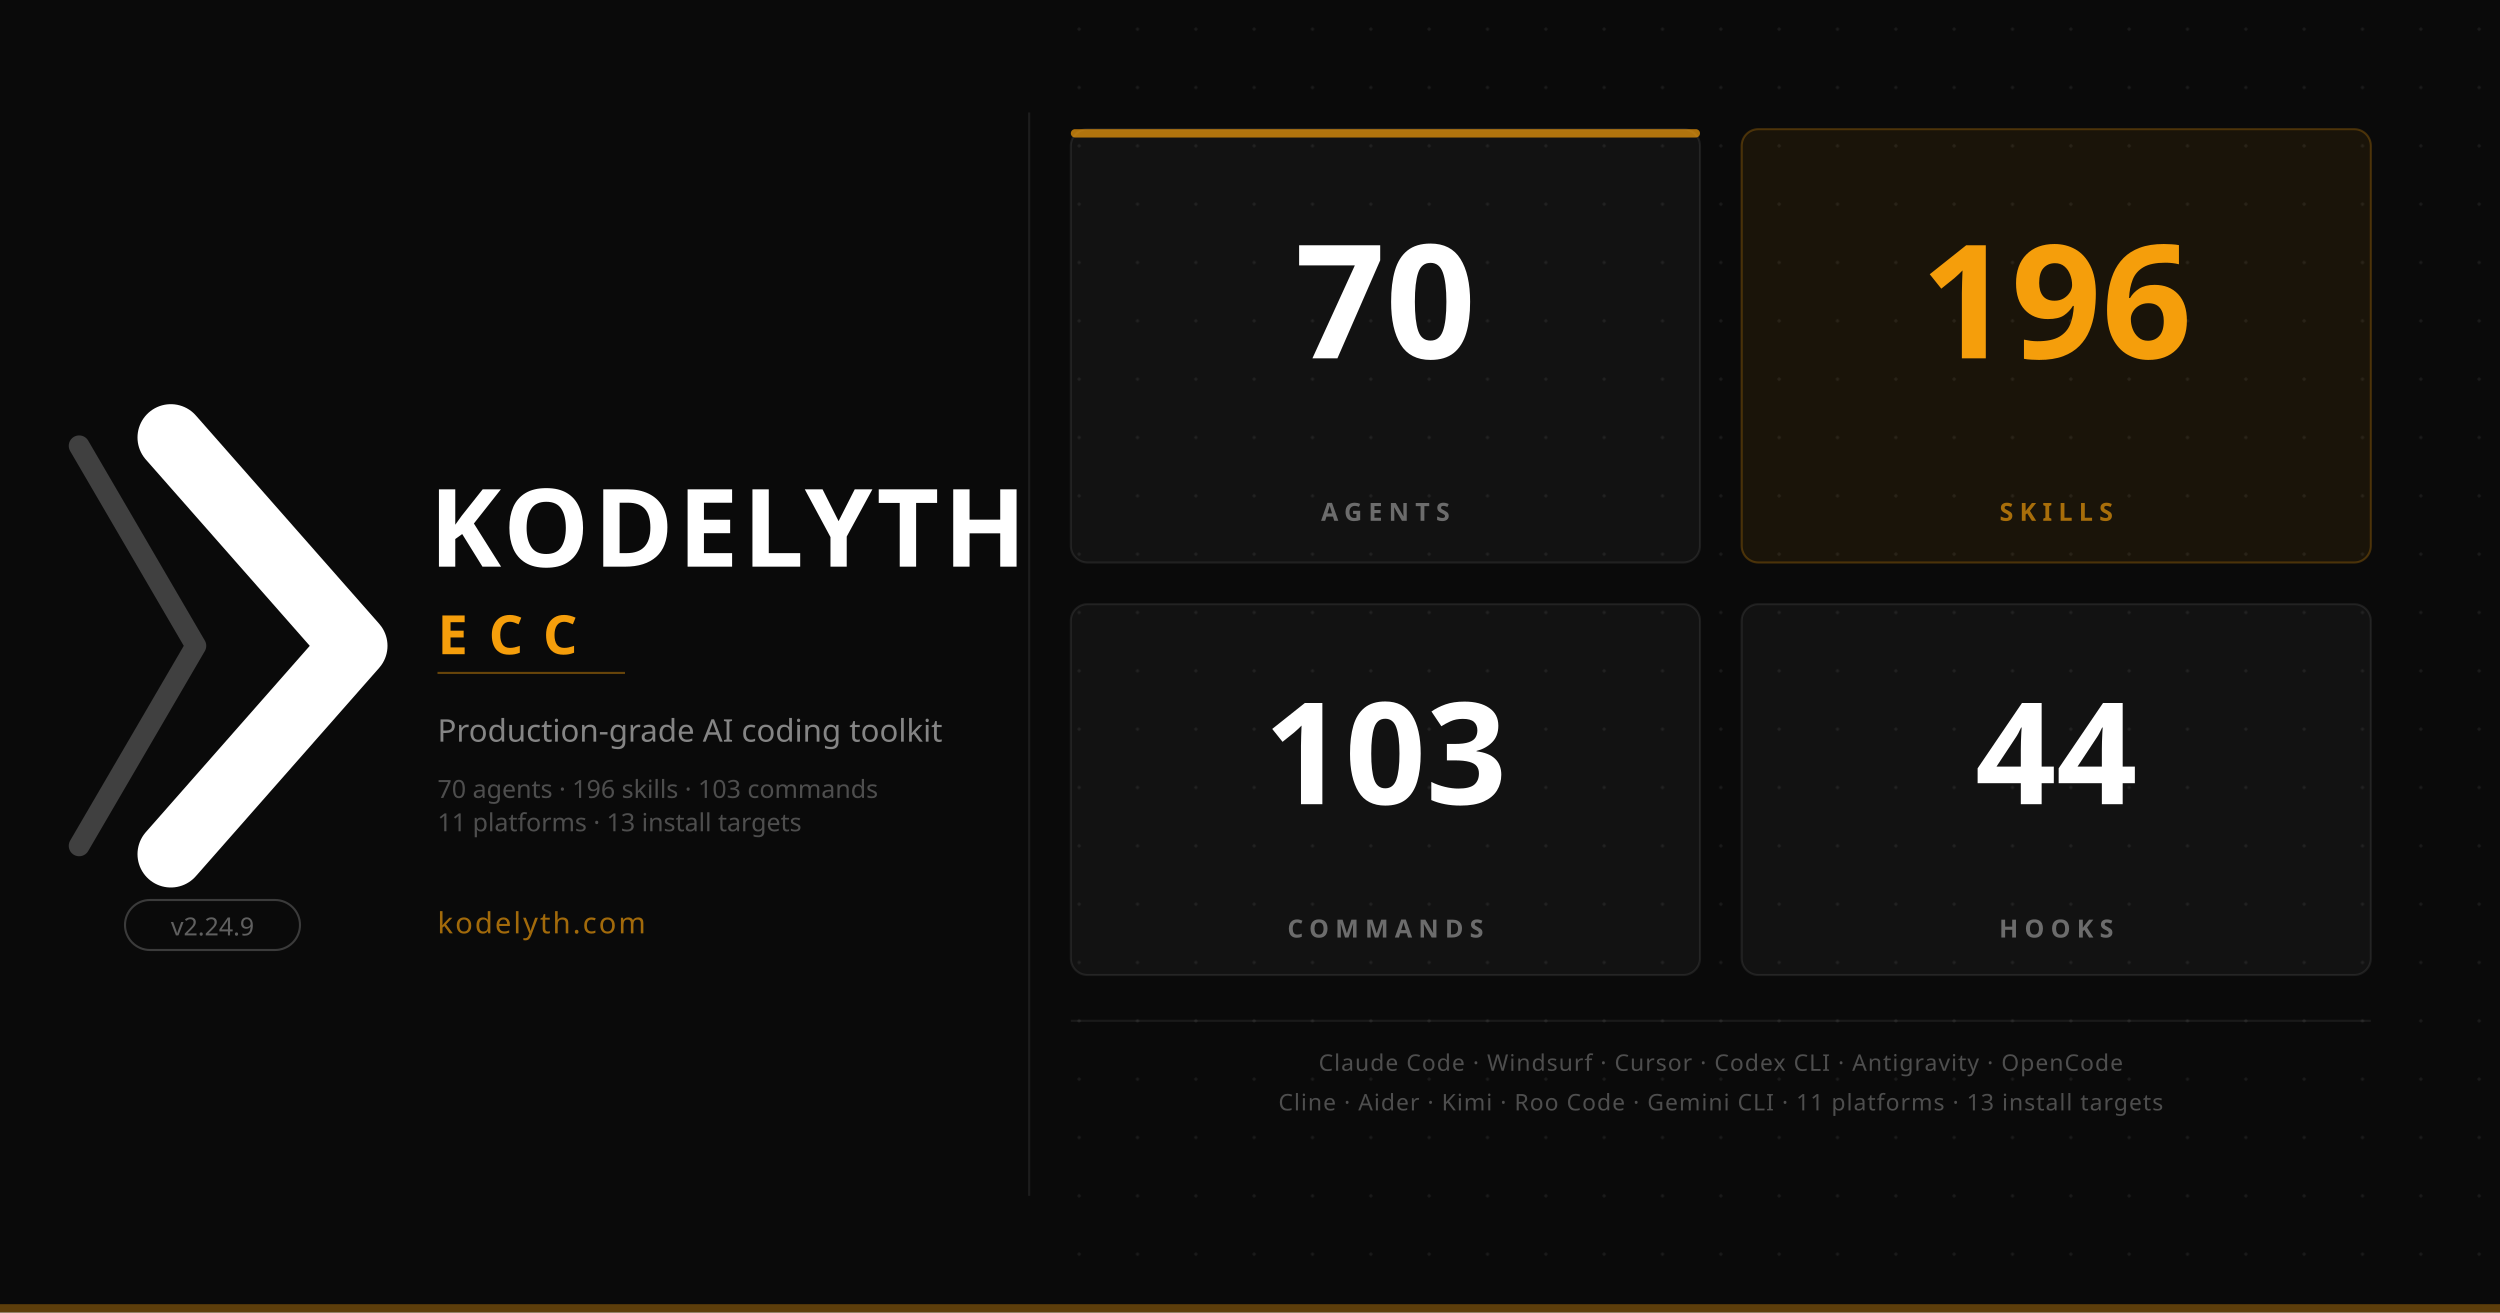
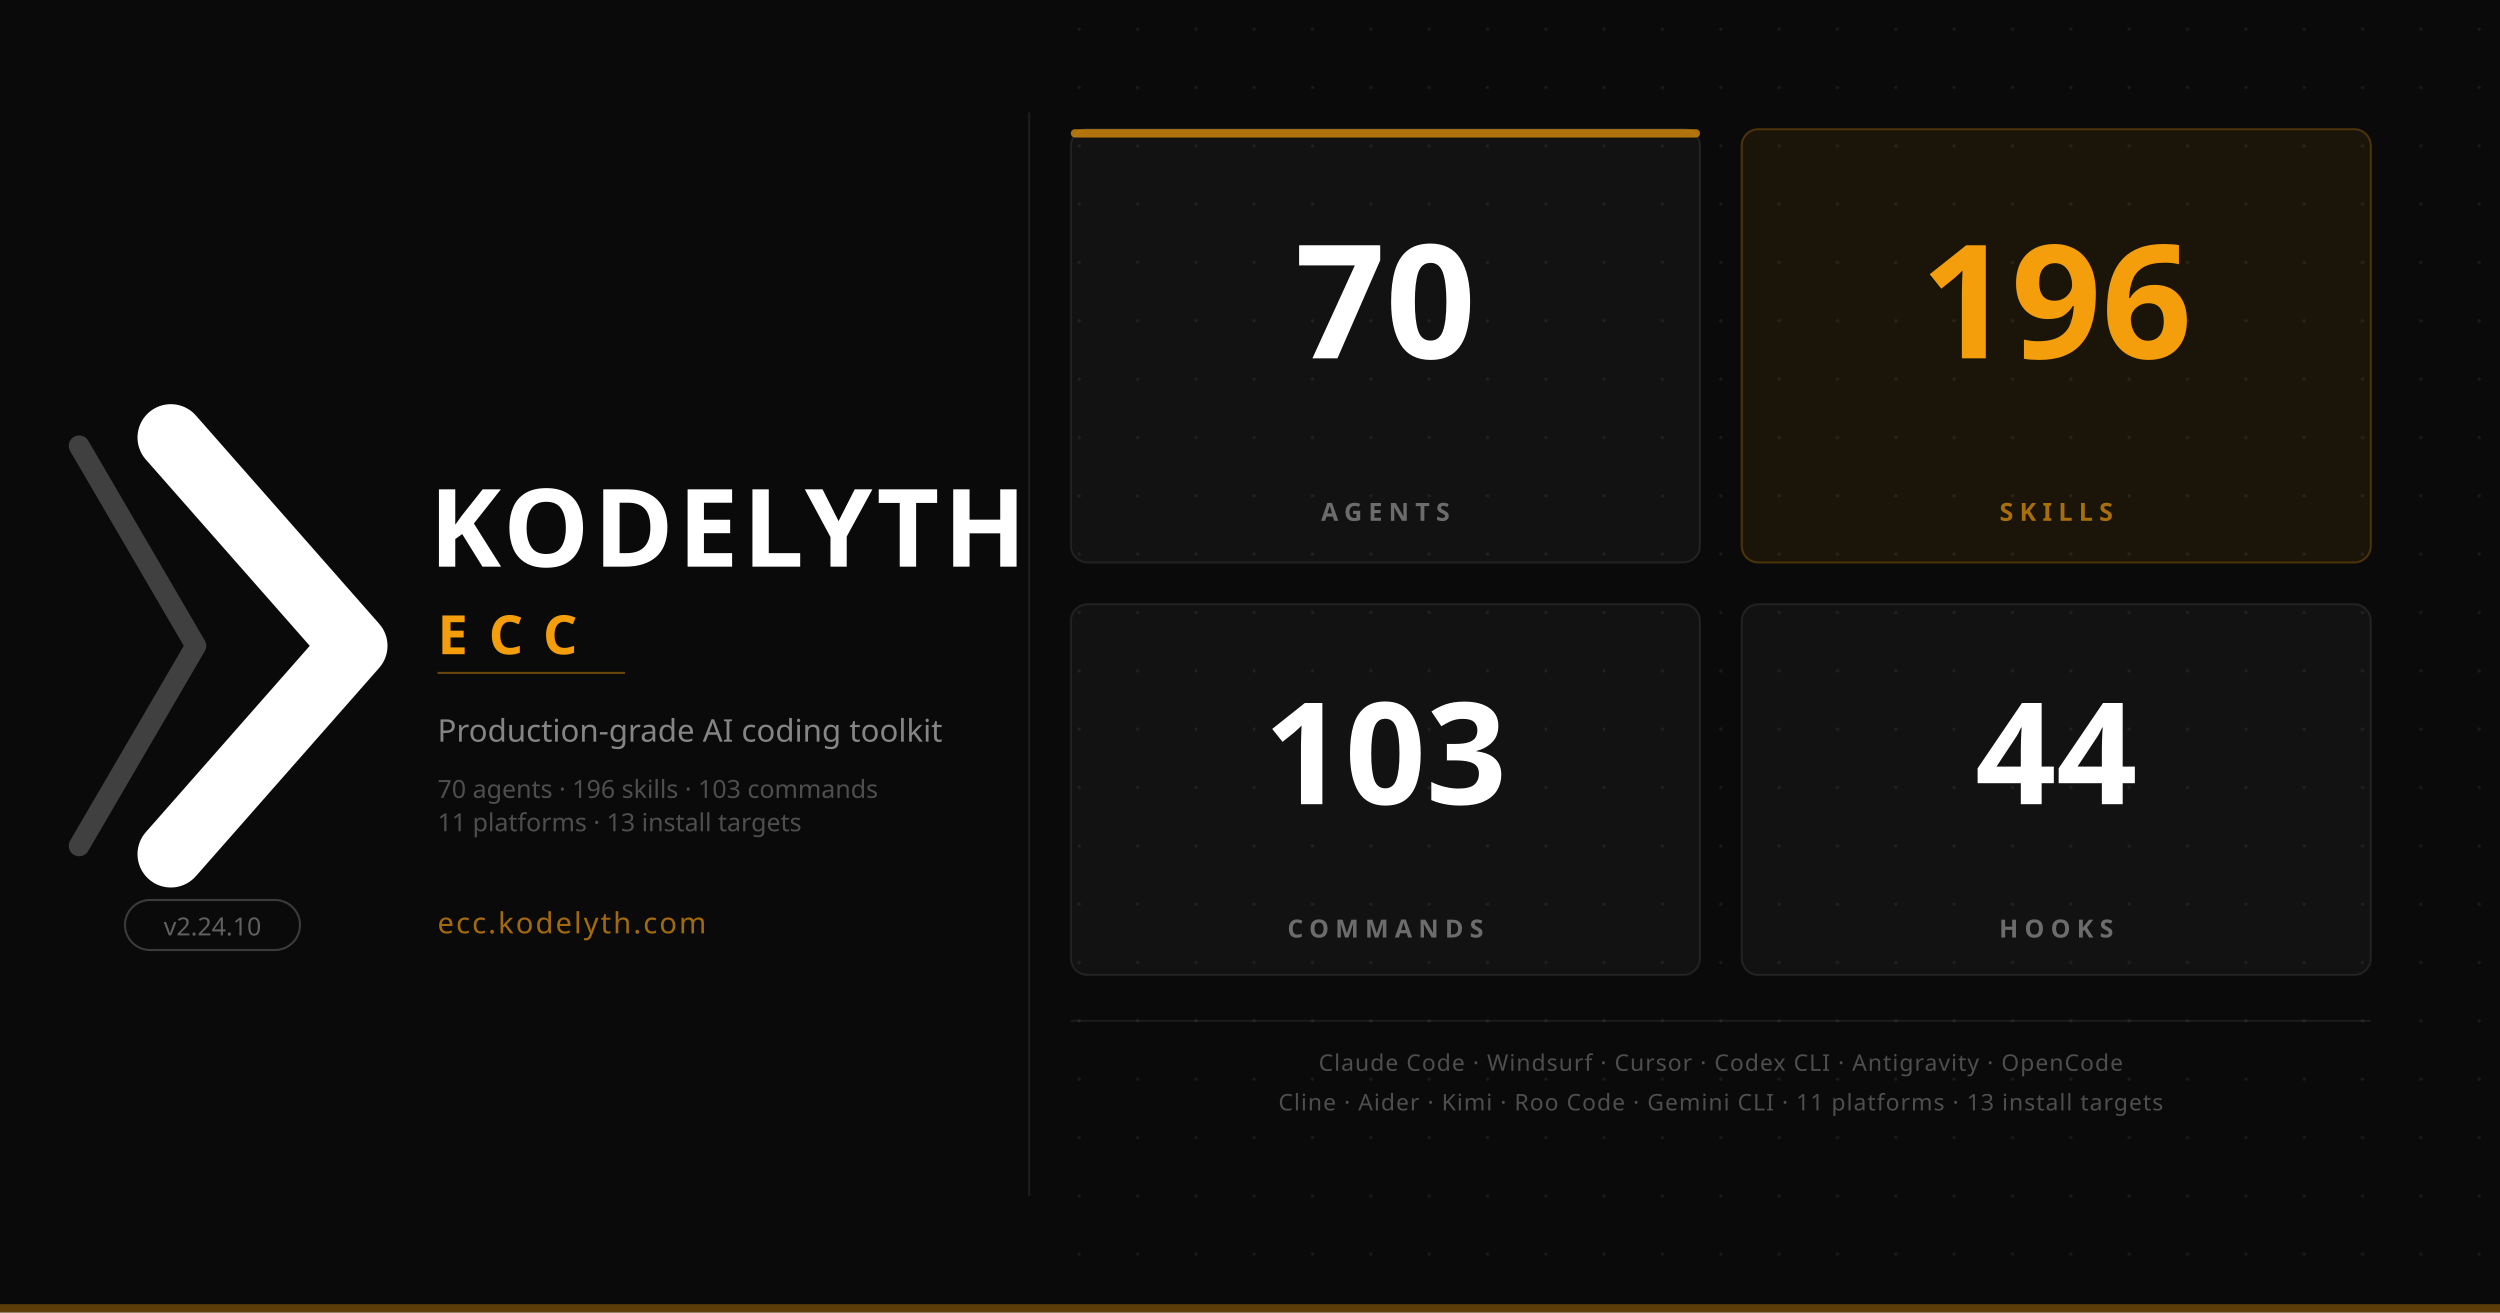
<svg xmlns="http://www.w3.org/2000/svg" viewBox="0 0 1200 630" width="1200" height="630">
  <rect width="1200" height="630" fill="#0a0a0a" />
  <rect x="0" y="626" width="1200" height="4" fill="#f59e0b" opacity="0.35" />
  <defs>
    <pattern id="dots" width="28" height="28" patternUnits="userSpaceOnUse">
      <circle cx="14" cy="14" r="0.8" fill="#ffffff" opacity="0.07" />
    </pattern>
  </defs>
  <rect x="504" y="0" width="696" height="626" fill="url(#dots)" />
  <g transform="translate(82, 210) scale(1.0)">
    <polyline points="-44,4 12,100 -44,196" stroke="#ffffff" stroke-width="10" opacity="0.22" stroke-linecap="round" stroke-linejoin="round" fill="none" />
    <polyline points="0,0 88,100 0,200" stroke="#ffffff" stroke-width="32" stroke-linecap="round" stroke-linejoin="round" fill="none" />
  </g>
  <rect x="60" y="432" width="84" height="24" rx="12" fill="none" stroke="#ffffff" stroke-width="1" opacity="0.20" />
-   <text x="102" y="449" font-family="'Segoe UI', system-ui, -apple-system, sans-serif" font-size="12" font-weight="500" text-anchor="middle" fill="#ffffff" opacity="0.35">v2.24.9</text>
+   <text x="102" y="449" font-family="'Segoe UI', system-ui, -apple-system, sans-serif" font-size="12" font-weight="500" text-anchor="middle" fill="#ffffff" opacity="0.35">v2.24.10</text>
  <text x="206" y="272" font-family="'Segoe UI', system-ui, -apple-system, sans-serif" font-size="52" font-weight="700" letter-spacing="2" fill="#ffffff">KODELYTH</text>
  <text x="210" y="314" font-family="'Segoe UI', system-ui, -apple-system, sans-serif" font-size="26" font-weight="600" letter-spacing="10" fill="#f59e0b">ECC</text>
  <line x1="210" y1="323" x2="300" y2="323" stroke="#f59e0b" stroke-width="1" opacity="0.40" />
  <text x="210" y="356" font-family="'Segoe UI', system-ui, -apple-system, sans-serif" font-size="15" font-weight="400" fill="#ffffff" opacity="0.50">Production-grade AI coding toolkit</text>
  <text x="210" y="383" font-family="'Segoe UI', system-ui, -apple-system, sans-serif" font-size="12" font-weight="400" fill="#ffffff" opacity="0.28">70 agents · 196 skills · 103 commands</text>
  <text x="210" y="399" font-family="'Segoe UI', system-ui, -apple-system, sans-serif" font-size="12" font-weight="400" fill="#ffffff" opacity="0.28">11 platforms · 13 install targets</text>
-   <text x="210" y="448" font-family="'Segoe UI', system-ui, -apple-system, sans-serif" font-size="14" font-weight="500" letter-spacing="1" fill="#f59e0b" opacity="0.65">kodelyth.com</text>
+   <text x="210" y="448" font-family="'Segoe UI', system-ui, -apple-system, sans-serif" font-size="14" font-weight="500" letter-spacing="1" fill="#f59e0b" opacity="0.65">ecc.kodelyth.com</text>
  <line x1="494" y1="54" x2="494" y2="574" stroke="#ffffff" stroke-width="1" opacity="0.08" />
  <rect x="514" y="62" width="302" height="208" rx="8" fill="#ffffff" fill-opacity="0.035" stroke="#ffffff" stroke-width="1" stroke-opacity="0.08" />
  <rect x="514" y="62" width="302" height="4" rx="2" fill="#f59e0b" opacity="0.70" />
  <text x="665" y="172" font-family="'Segoe UI', system-ui, -apple-system, sans-serif" font-size="76" font-weight="700" text-anchor="middle" fill="#ffffff">70</text>
  <text x="665" y="250" font-family="'Segoe UI', system-ui, -apple-system, sans-serif" font-size="12" font-weight="600" text-anchor="middle" letter-spacing="3" fill="#ffffff" opacity="0.38">AGENTS</text>
  <rect x="836" y="62" width="302" height="208" rx="8" fill="#f59e0b" fill-opacity="0.07" stroke="#f59e0b" stroke-width="1" stroke-opacity="0.25" />
  <text x="987" y="172" font-family="'Segoe UI', system-ui, -apple-system, sans-serif" font-size="76" font-weight="700" text-anchor="middle" fill="#f59e0b">196</text>
  <text x="987" y="250" font-family="'Segoe UI', system-ui, -apple-system, sans-serif" font-size="12" font-weight="600" text-anchor="middle" letter-spacing="3" fill="#f59e0b" opacity="0.65">SKILLS</text>
  <rect x="514" y="290" width="302" height="178" rx="8" fill="#ffffff" fill-opacity="0.035" stroke="#ffffff" stroke-width="1" stroke-opacity="0.08" />
  <text x="665" y="386" font-family="'Segoe UI', system-ui, -apple-system, sans-serif" font-size="68" font-weight="700" text-anchor="middle" fill="#ffffff">103</text>
  <text x="665" y="450" font-family="'Segoe UI', system-ui, -apple-system, sans-serif" font-size="12" font-weight="600" text-anchor="middle" letter-spacing="3" fill="#ffffff" opacity="0.38">COMMANDS</text>
  <rect x="836" y="290" width="302" height="178" rx="8" fill="#ffffff" fill-opacity="0.035" stroke="#ffffff" stroke-width="1" stroke-opacity="0.08" />
  <text x="987" y="386" font-family="'Segoe UI', system-ui, -apple-system, sans-serif" font-size="68" font-weight="700" text-anchor="middle" fill="#ffffff">44</text>
  <text x="987" y="450" font-family="'Segoe UI', system-ui, -apple-system, sans-serif" font-size="12" font-weight="600" text-anchor="middle" letter-spacing="3" fill="#ffffff" opacity="0.38">HOOKS</text>
  <line x1="514" y1="490" x2="1138" y2="490" stroke="#ffffff" stroke-width="1" opacity="0.07" />
  <text x="826" y="514" font-family="'Segoe UI', system-ui, -apple-system, sans-serif" font-size="11" font-weight="400" text-anchor="middle" letter-spacing="0.5" fill="#ffffff" opacity="0.28">Claude Code · Windsurf · Cursor · Codex CLI · Antigravity · OpenCode</text>
  <text x="826" y="533" font-family="'Segoe UI', system-ui, -apple-system, sans-serif" font-size="11" font-weight="400" text-anchor="middle" letter-spacing="0.5" fill="#ffffff" opacity="0.28">Cline · Aider · Kimi · Roo Code · Gemini CLI  ·  11 platforms · 13 install targets</text>
</svg>
